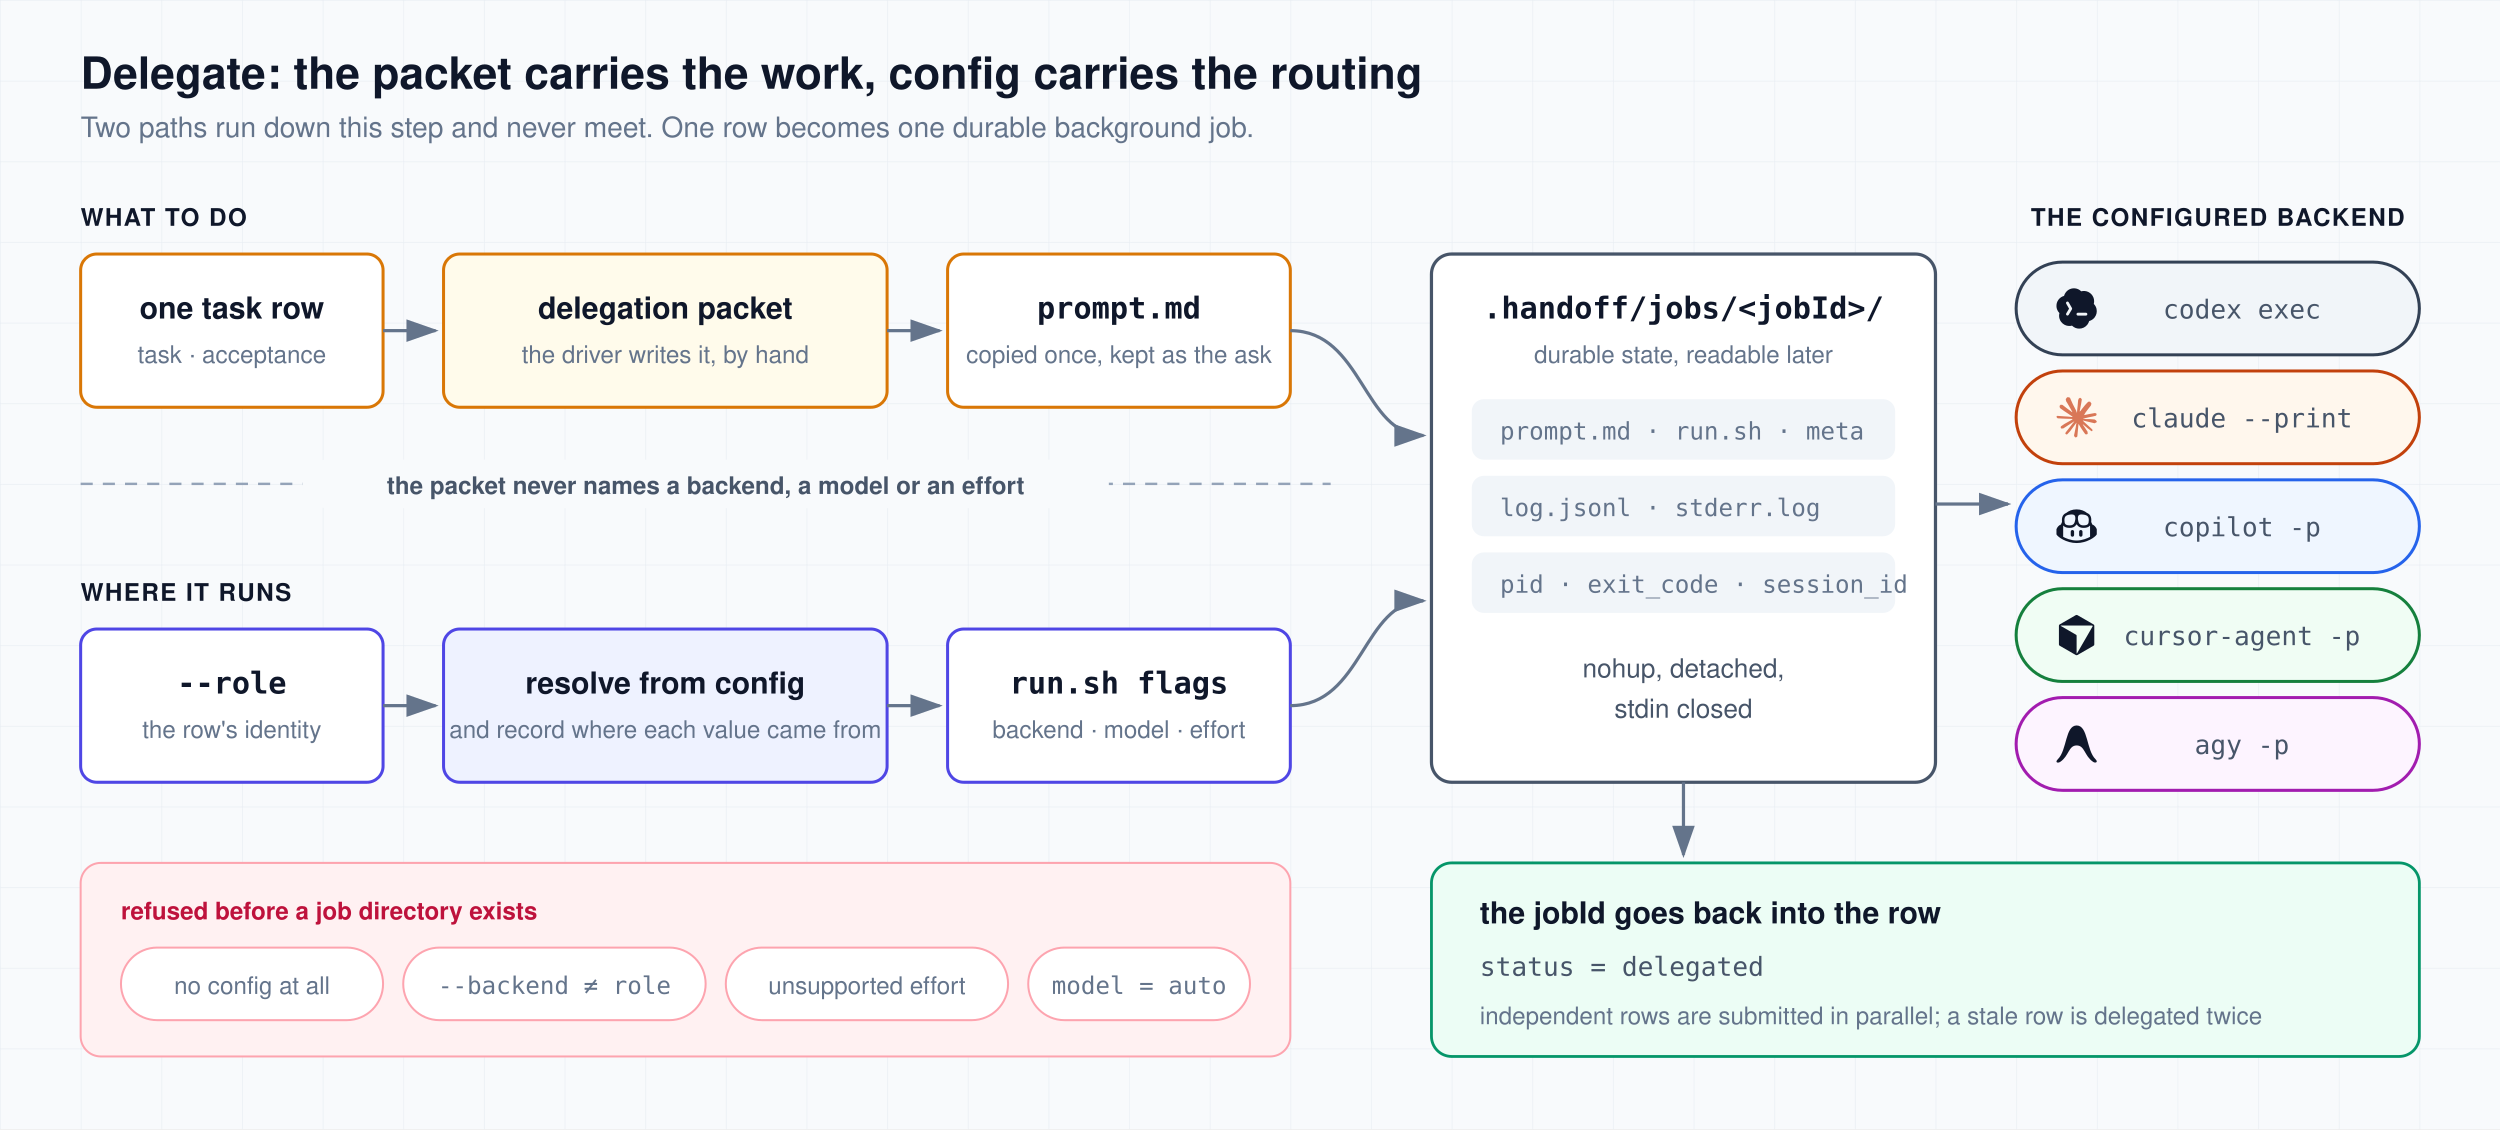
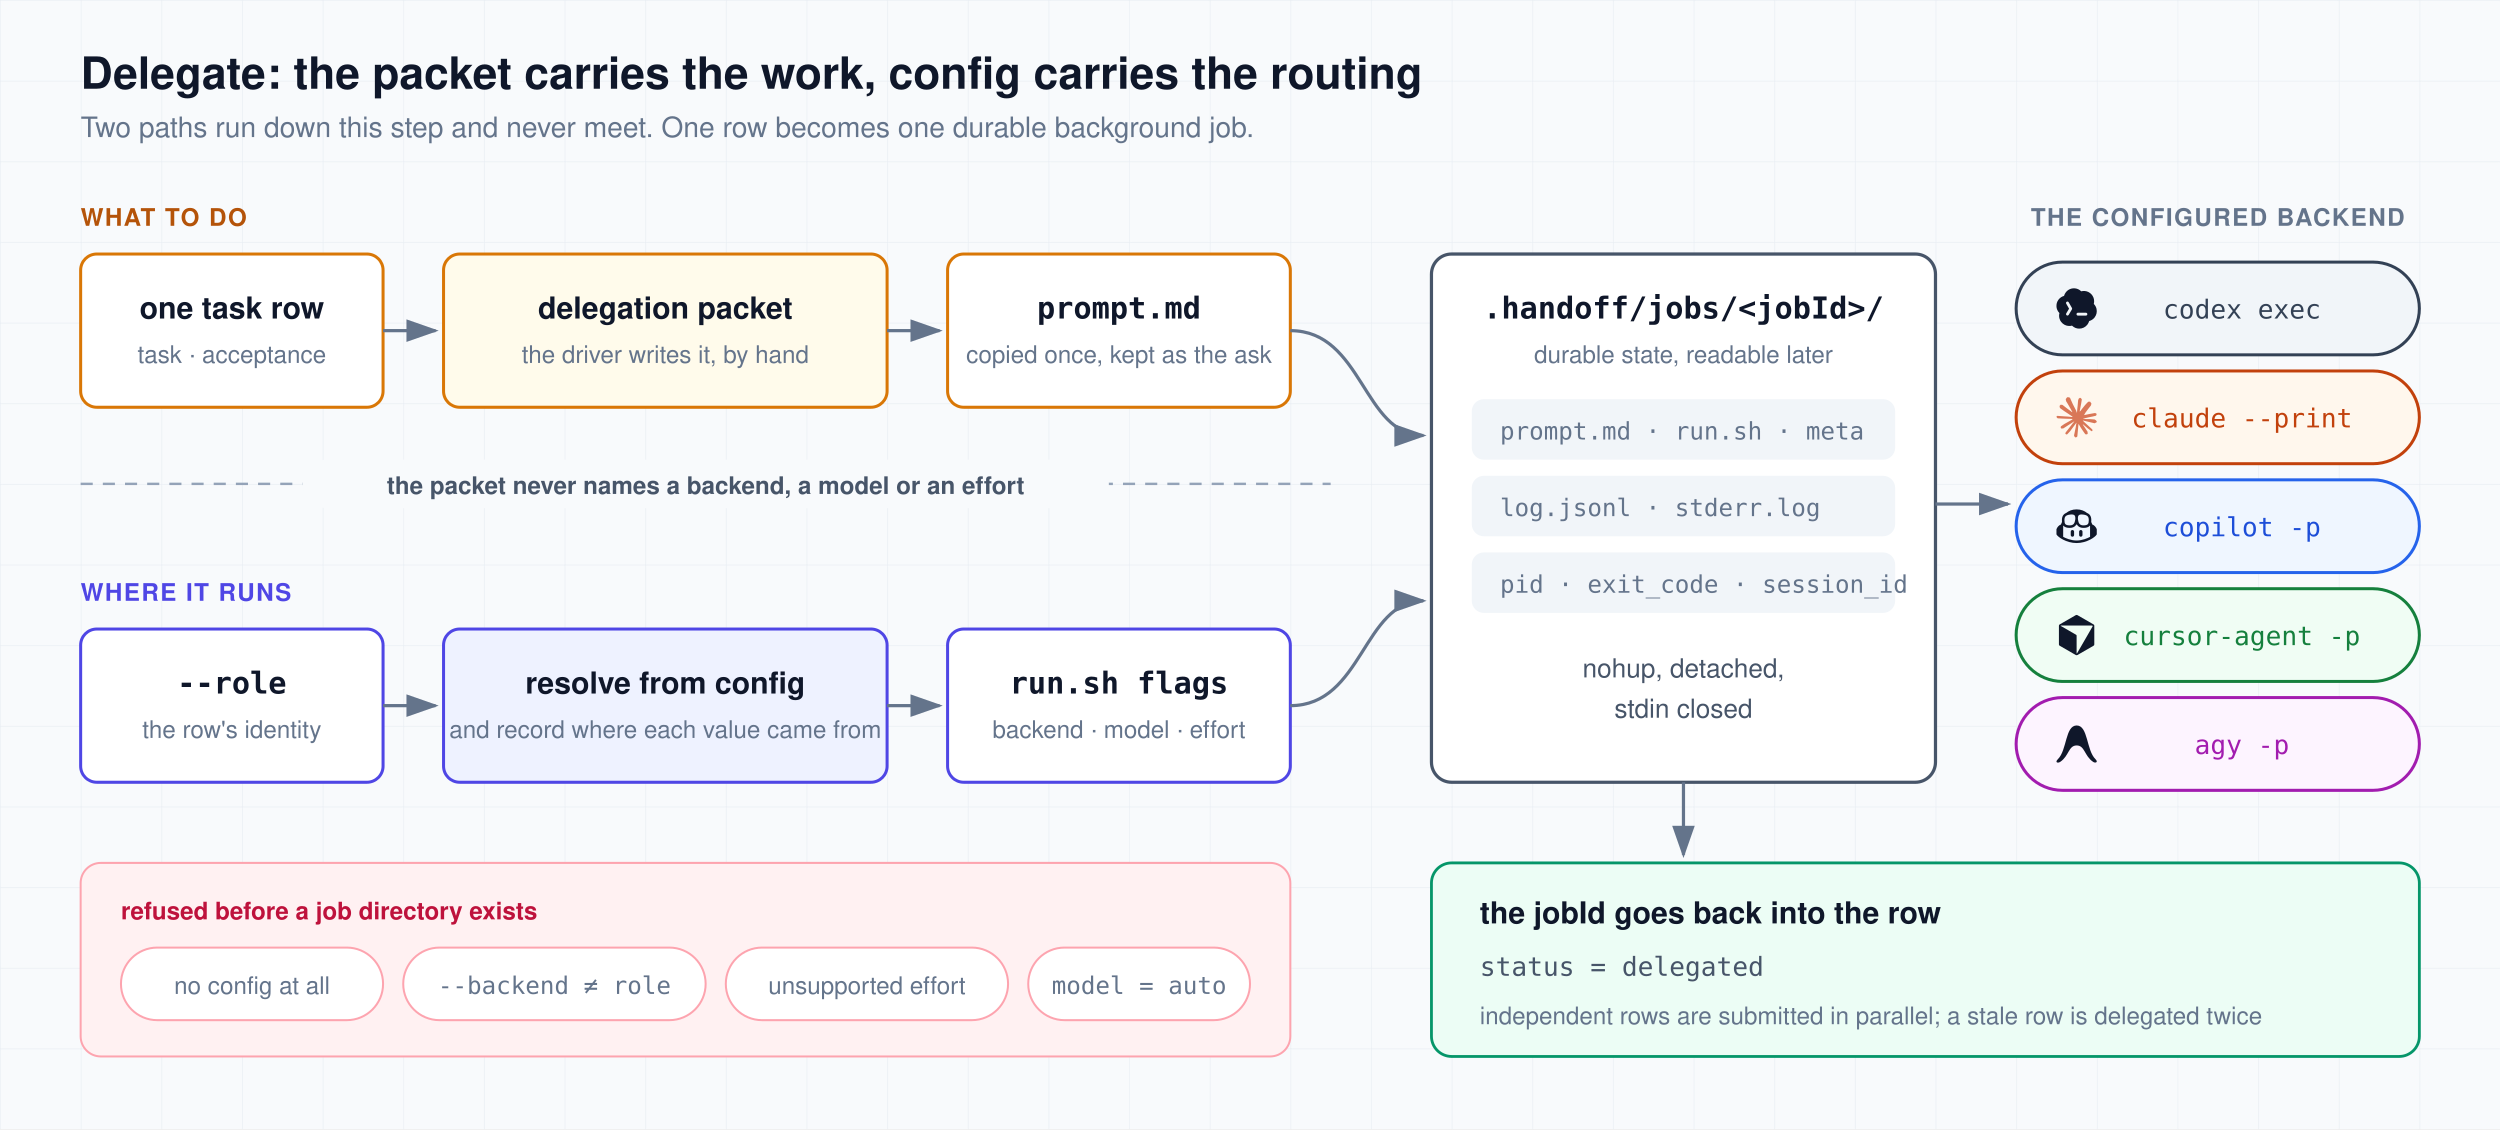
<svg xmlns="http://www.w3.org/2000/svg" viewBox="0 0 1240 560">
  <style>
    text { font-family: -apple-system, BlinkMacSystemFont, "Segoe UI", Helvetica, Arial, sans-serif; fill: #0f172a; }
    .m { font-family: "SF Mono", Menlo, Consolas, ui-monospace, monospace; }
    .title { font-size: 22px; font-weight: 700; }
    .sub { font-size: 14px; fill: #64748b; }
    .name { font-size: 15px; font-weight: 700; }
    .line { font-size: 13px; fill: #475569; }
    .small { font-size: 12px; fill: #64748b; }
    .head { font-size: 12px; font-weight: 700; letter-spacing: 0.06em; }
    .rose { font-size: 12px; font-weight: 600; fill: #be123c; }
    .tag { font-size: 12px; font-weight: 600; fill: #475569; }
  </style>
  <defs>
    <pattern id="grid" width="40" height="40" patternUnits="userSpaceOnUse">
      <path d="M 40 0 L 0 0 0 40" fill="none" stroke="#e6ebf2" stroke-width="0.5" />
    </pattern>
    <marker id="arrow" markerWidth="10" markerHeight="7" refX="9" refY="3.5" orient="auto">
      <polygon points="0 0, 10 3.5, 0 7" fill="#64748b" />
    </marker>
    <symbol id="ic-codex" viewBox="0 0 24 24">
      <path fill-rule="evenodd" fill="#0f172a" d="M8.086.457a6.105 6.105 0 013.046-.415c1.333.153 2.521.72 3.564 1.7a.117.117 0 00.107.029c1.408-.346 2.762-.224 4.061.366l.063.03.154.076c1.357.703 2.33 1.77 2.918 3.198.278.679.418 1.388.421 2.126a5.655 5.655 0 01-.18 1.631.167.167 0 00.04.155 5.982 5.982 0 011.578 2.891c.385 1.901-.01 3.615-1.183 5.14l-.182.22a6.063 6.063 0 01-2.934 1.851.162.162 0 00-.108.102c-.255.736-.511 1.364-.987 1.992-1.199 1.582-2.962 2.462-4.948 2.451-1.583-.008-2.986-.587-4.21-1.736a.145.145 0 00-.14-.032c-.518.167-1.04.191-1.604.185a5.924 5.924 0 01-2.595-.622 6.058 6.058 0 01-2.146-1.781c-.203-.269-.404-.522-.551-.821a7.74 7.74 0 01-.495-1.283 6.11 6.11 0 01-.017-3.064.166.166 0 00.008-.074.115.115 0 00-.037-.064 5.958 5.958 0 01-1.38-2.202 5.196 5.196 0 01-.333-1.589 6.915 6.915 0 01.188-2.132c.45-1.484 1.309-2.648 2.577-3.493.282-.188.55-.334.802-.438.286-.12.573-.22.861-.304a.129.129 0 00.087-.087A6.016 6.016 0 015.635 2.31C6.315 1.464 7.132.846 8.086.457zm-.804 7.85a.848.848 0 00-1.473.842l1.694 2.965-1.688 2.848a.849.849 0 001.46.864l1.94-3.272a.849.849 0 00.007-.854l-1.94-3.393zm5.446 6.24a.849.849 0 000 1.695h4.848a.849.849 0 000-1.696h-4.848z" />
    </symbol>
    <symbol id="ic-claude" viewBox="0 0 24 24">
      <path fill-rule="evenodd" fill="#D97757" d="m4.714 15.956 4.717-2.647.079-.231-.079-.128h-.231l-.789-.049-2.696-.073-2.337-.097-2.265-.121-.571-.121-.534-.704.055-.352.48-.322.686.061 1.518.103 2.277.158 1.651.097 2.447.255h.389l.055-.158-.134-.097-.103-.097L6.973 9.836l-2.55-1.688-1.336-.971-.723-.492-.364-.461-.158-1.008.656-.723.88.061.225.061.892.686 1.906 1.475 2.489 1.834.364.303.146-.103.018-.073-.164-.273-1.354-2.447-1.445-2.489-.643-1.032-.17-.619c-.061-.255-.103-.467-.103-.729L6.287.134 6.7 0l.996.134.419.364.619 1.415 1.002 2.228 1.554 3.03.455.898.243.832.091.255h.158v-.146l.128-1.706.237-2.095.231-2.696.079-.759.376-.911.747-.492.583.279.48.686-.067.443-.285 1.852-.559 2.902-.364 1.943h.212l.243-.243.984-1.305 1.651-2.064.729-.82.85-.905.546-.431h1.032l.759 1.129-.34 1.166-1.062 1.348-.88 1.141-1.263 1.7-.789 1.36.073.109.188-.018 2.853-.607 1.542-.279 1.84-.316.832.389.091.395-.328.807-1.967.486-2.307.461-3.436.814-.043.03.049.061 1.548.146.662.036h1.621l3.018.225.789.522.474.638-.079.486-1.214.619-1.639-.389-3.825-.911-1.311-.328h-.182v.109l1.093 1.069 2.003 1.809 2.507 2.331.128.577-.322.455-.34-.049-2.204-1.657-.85-.747-1.925-1.621h-.128v.17l.443.65 2.344 3.521.121 1.081-.17.352-.607.212-.668-.121-1.372-1.925L14.38 17.959l-1.141-1.943-.14.079-.674 7.255-.316.37-.729.279-.607-.461-.322-.747.322-1.475.389-1.925.316-1.53.285-1.9.17-.631-.012-.043-.14.018-1.433 1.967-2.18 2.945-1.724 1.846-.413.164-.716-.37.067-.662.401-.589 2.386-3.036 1.439-1.882.929-1.087-.006-.158h-.055l-6.338 4.116-1.129.146-.486-.455.061-.747.231-.243 1.906-1.311Z" />
    </symbol>
    <symbol id="ic-copilot" viewBox="0 0 24 24">
      <path fill-rule="evenodd" fill="#0f172a" d="M23.922 16.997C23.061 18.492 18.063 22.02 12 22.02 5.937 22.02.939 18.492.078 16.997A.641.641 0 0 1 0 16.741v-2.869a.883.883 0 0 1 .053-.22c.372-.935 1.347-2.292 2.605-2.656.167-.429.414-1.055.644-1.517a10.098 10.098 0 0 1-.052-1.086c0-1.331.282-2.499 1.132-3.368.397-.406.89-.717 1.474-.952C7.255 2.937 9.248 1.98 11.978 1.98c2.731 0 4.767.957 6.166 2.093.584.235 1.077.546 1.474.952.85.869 1.132 2.037 1.132 3.368 0 .368-.014.733-.052 1.086.23.462.477 1.088.644 1.517 1.258.364 2.233 1.721 2.605 2.656a.841.841 0 0 1 .053.22v2.869a.641.641 0 0 1-.078.256Zm-11.75-5.992h-.344a4.359 4.359 0 0 1-.355.508c-.77.947-1.918 1.492-3.508 1.492-1.725 0-2.989-.359-3.782-1.259a2.137 2.137 0 0 1-.085-.104L4 11.746v6.585c1.435.779 4.514 2.179 8 2.179 3.486 0 6.565-1.4 8-2.179v-6.585l-.098-.104s-.033.045-.085.104c-.793.9-2.057 1.259-3.782 1.259-1.59 0-2.738-.545-3.508-1.492a4.359 4.359 0 0 1-.355-.508Zm2.328 3.25c.549 0 1 .451 1 1v2c0 .549-.451 1-1 1-.549 0-1-.451-1-1v-2c0-.549.451-1 1-1Zm-5 0c.549 0 1 .451 1 1v2c0 .549-.451 1-1 1-.549 0-1-.451-1-1v-2c0-.549.451-1 1-1Zm3.313-6.185c.136 1.057.403 1.913.878 2.497.442.544 1.134.938 2.344.938 1.573 0 2.292-.337 2.657-.751.384-.435.558-1.15.558-2.361 0-1.14-.243-1.847-.705-2.319-.477-.488-1.319-.862-2.824-1.025-1.487-.161-2.192.138-2.533.529-.269.307-.437.808-.438 1.578v.021c0 .265.021.562.063.893Zm-1.626 0c.042-.331.063-.628.063-.894v-.02c-.001-.77-.169-1.271-.438-1.578-.341-.391-1.046-.69-2.533-.529-1.505.163-2.347.537-2.824 1.025-.462.472-.705 1.179-.705 2.319 0 1.211.175 1.926.558 2.361.365.414 1.084.751 2.657.751 1.21 0 1.902-.394 2.344-.938.475-.584.742-1.44.878-2.497Z" />
    </symbol>
    <symbol id="ic-cursor" viewBox="0 0 24 24">
      <path fill-rule="evenodd" fill="#0f172a" d="M11.503.131 1.891 5.678a.84.84 0 0 0-.42.726v11.188c0 .3.162.575.42.724l9.609 5.55a1 1 0 0 0 .998 0l9.61-5.55a.84.84 0 0 0 .42-.724V6.404a.84.84 0 0 0-.42-.726L12.497.131a1.01 1.01 0 0 0-.996 0M2.657 6.338h18.55c.263 0 .43.287.297.515L12.23 22.918c-.062.107-.229.064-.229-.06V12.335a.59.59 0 0 0-.295-.51l-9.11-5.257c-.109-.063-.064-.23.061-.23" />
    </symbol>
    <symbol id="ic-antigravity" viewBox="0 0 24 24">
      <path fill-rule="evenodd" fill="#0f172a" d="M21.751 22.607c1.34 1.005 3.35.335 1.508-1.508C17.73 15.74 18.904 1 12.037 1 5.17 1 6.342 15.74.815 21.1c-2.01 2.009.167 2.511 1.507 1.506 5.192-3.517 4.857-9.714 9.715-9.714 4.857 0 4.522 6.197 9.714 9.715z" />
    </symbol>
  </defs>
  <rect width="1240" height="560" fill="#f8fafc" />
  <rect width="1240" height="560" fill="url(#grid)" />
  <text x="40" y="44" class="title">Delegate: the packet carries the work, config carries the routing</text>
  <text x="40" y="68" class="sub">Two paths run down this step and never meet. One row becomes one durable background job.</text>
-   <text x="40" y="112" class="head" fill="#b45309">WHAT TO DO</text>
+   <text x="40" y="112" class="head" style="fill:#b45309">WHAT TO DO</text>
  <rect x="40" y="126" width="150" height="76" rx="8" fill="#ffffff" stroke="#d97706" stroke-width="1.5" />
  <text x="115" y="158" class="name" text-anchor="middle">one task row</text>
  <text x="115" y="180" class="small" text-anchor="middle">task · acceptance</text>
  <line x1="190" y1="164" x2="216" y2="164" stroke="#64748b" stroke-width="1.6" marker-end="url(#arrow)" />
  <rect x="220" y="126" width="220" height="76" rx="8" fill="#fffbeb" stroke="#d97706" stroke-width="1.5" />
  <text x="330" y="158" class="name" text-anchor="middle">delegation packet</text>
  <text x="330" y="180" class="small" text-anchor="middle">the driver writes it, by hand</text>
  <line x1="440" y1="164" x2="466" y2="164" stroke="#64748b" stroke-width="1.6" marker-end="url(#arrow)" />
  <rect x="470" y="126" width="170" height="76" rx="8" fill="#ffffff" stroke="#d97706" stroke-width="1.5" />
  <text x="555" y="158" class="name m" text-anchor="middle">prompt.md</text>
  <text x="555" y="180" class="small" text-anchor="middle">copied once, kept as the ask</text>
  <line x1="40" y1="240" x2="660" y2="240" stroke="#94a3b8" stroke-width="1.2" stroke-dasharray="6,5" />
  <rect x="150" y="228" width="400" height="24" rx="12" fill="#f8fafc" />
  <text x="350" y="245" class="tag" text-anchor="middle">the packet never names a backend, a model or an effort</text>
-   <text x="40" y="298" class="head" fill="#4f46e5">WHERE IT RUNS</text>
+   <text x="40" y="298" class="head" style="fill:#4f46e5">WHERE IT RUNS</text>
  <rect x="40" y="312" width="150" height="76" rx="8" fill="#ffffff" stroke="#4f46e5" stroke-width="1.5" />
  <text x="115" y="344" class="name m" text-anchor="middle">--role</text>
  <text x="115" y="366" class="small" text-anchor="middle">the row's identity</text>
  <line x1="190" y1="350" x2="216" y2="350" stroke="#64748b" stroke-width="1.6" marker-end="url(#arrow)" />
  <rect x="220" y="312" width="220" height="76" rx="8" fill="#eef2ff" stroke="#4f46e5" stroke-width="1.5" />
  <text x="330" y="344" class="name" text-anchor="middle">resolve from config</text>
  <text x="330" y="366" class="small" text-anchor="middle">and record where each value came from</text>
  <line x1="440" y1="350" x2="466" y2="350" stroke="#64748b" stroke-width="1.6" marker-end="url(#arrow)" />
  <rect x="470" y="312" width="170" height="76" rx="8" fill="#ffffff" stroke="#4f46e5" stroke-width="1.5" />
  <text x="555" y="344" class="name m" text-anchor="middle">run.sh flags</text>
  <text x="555" y="366" class="small" text-anchor="middle">backend · model · effort</text>
  <rect x="40" y="428" width="600" height="96" rx="10" fill="#fff1f2" stroke="#fda4af" />
  <text x="60" y="456" class="rose">refused before a job directory exists</text>
  <rect x="60" y="470" width="130" height="36" rx="18" fill="#ffffff" stroke="#fda4af" />
  <text x="125" y="493" class="small" text-anchor="middle">no config at all</text>
  <rect x="200" y="470" width="150" height="36" rx="18" fill="#ffffff" stroke="#fda4af" />
  <text x="275" y="493" class="small m" text-anchor="middle">--backend ≠ role</text>
  <rect x="360" y="470" width="140" height="36" rx="18" fill="#ffffff" stroke="#fda4af" />
  <text x="430" y="493" class="small" text-anchor="middle">unsupported effort</text>
  <rect x="510" y="470" width="110" height="36" rx="18" fill="#ffffff" stroke="#fda4af" />
  <text x="565" y="493" class="small m" text-anchor="middle">model = auto</text>
  <path d="M 640 164 C 676 164, 676 216, 706 216" fill="none" stroke="#64748b" stroke-width="1.6" marker-end="url(#arrow)" />
  <path d="M 640 350 C 676 350, 676 298, 706 298" fill="none" stroke="#64748b" stroke-width="1.6" marker-end="url(#arrow)" />
  <rect x="710" y="126" width="250" height="262" rx="10" fill="#ffffff" stroke="#475569" stroke-width="1.6" />
  <text x="835" y="158" class="name m" text-anchor="middle">.handoff/jobs/&lt;jobId&gt;/</text>
  <text x="835" y="180" class="small" text-anchor="middle">durable state, readable later</text>
  <rect x="730" y="198" width="210" height="30" rx="6" fill="#f1f5f9" />
  <text x="744" y="218" class="small m">prompt.md · run.sh · meta</text>
  <rect x="730" y="236" width="210" height="30" rx="6" fill="#f1f5f9" />
  <text x="744" y="256" class="small m">log.jsonl · stderr.log</text>
  <rect x="730" y="274" width="210" height="30" rx="6" fill="#f1f5f9" />
  <text x="744" y="294" class="small m">pid · exit_code · session_id</text>
  <text x="835" y="336" class="line" text-anchor="middle">nohup, detached,</text>
  <text x="835" y="356" class="line" text-anchor="middle">stdin closed</text>
  <line x1="960" y1="250" x2="996" y2="250" stroke="#64748b" stroke-width="1.6" marker-end="url(#arrow)" />
-   <text x="1100" y="112" class="head" fill="#64748b" text-anchor="middle">THE CONFIGURED BACKEND</text>
+   <text x="1100" y="112" class="head" style="fill:#64748b" text-anchor="middle">THE CONFIGURED BACKEND</text>
  <rect x="1000" y="130" width="200" height="46" rx="23" fill="#f1f5f9" stroke="#334155" stroke-width="1.5" />
  <use href="#ic-codex" x="1020" y="143" width="20" height="20" />
-   <text x="1112" y="158" class="line m" fill="#334155" text-anchor="middle">codex exec</text>
+   <text x="1112" y="158" class="line m" style="fill:#334155" text-anchor="middle">codex exec</text>
  <rect x="1000" y="184" width="200" height="46" rx="23" fill="#fff7ed" stroke="#c2410c" stroke-width="1.5" />
  <use href="#ic-claude" x="1020" y="197" width="20" height="20" />
-   <text x="1112" y="212" class="line m" fill="#c2410c" text-anchor="middle">claude --print</text>
+   <text x="1112" y="212" class="line m" style="fill:#c2410c" text-anchor="middle">claude --print</text>
  <rect x="1000" y="238" width="200" height="46" rx="23" fill="#eff6ff" stroke="#2563eb" stroke-width="1.5" />
  <use href="#ic-copilot" x="1020" y="251" width="20" height="20" />
-   <text x="1112" y="266" class="line m" fill="#1d4ed8" text-anchor="middle">copilot -p</text>
+   <text x="1112" y="266" class="line m" style="fill:#1d4ed8" text-anchor="middle">copilot -p</text>
  <rect x="1000" y="292" width="200" height="46" rx="23" fill="#f0fdf4" stroke="#15803d" stroke-width="1.5" />
  <use href="#ic-cursor" x="1020" y="305" width="20" height="20" />
-   <text x="1112" y="320" class="line m" fill="#15803d" text-anchor="middle">cursor-agent -p</text>
+   <text x="1112" y="320" class="line m" style="fill:#15803d" text-anchor="middle">cursor-agent -p</text>
  <rect x="1000" y="346" width="200" height="46" rx="23" fill="#fdf4ff" stroke="#a21caf" stroke-width="1.5" />
  <use href="#ic-antigravity" x="1020" y="359" width="20" height="20" />
-   <text x="1112" y="374" class="line m" fill="#a21caf" text-anchor="middle">agy -p</text>
+   <text x="1112" y="374" class="line m" style="fill:#a21caf" text-anchor="middle">agy -p</text>
  <rect x="710" y="428" width="490" height="96" rx="10" fill="#ecfdf5" stroke="#059669" stroke-width="1.4" />
  <text x="734" y="458" class="name">the jobId goes back into the row</text>
  <text x="734" y="484" class="line m">status = delegated</text>
  <text x="734" y="508" class="small">independent rows are submitted in parallel; a stale row is delegated twice</text>
  <path d="M 835 388 V 424" fill="none" stroke="#64748b" stroke-width="1.6" marker-end="url(#arrow)" />
</svg>
